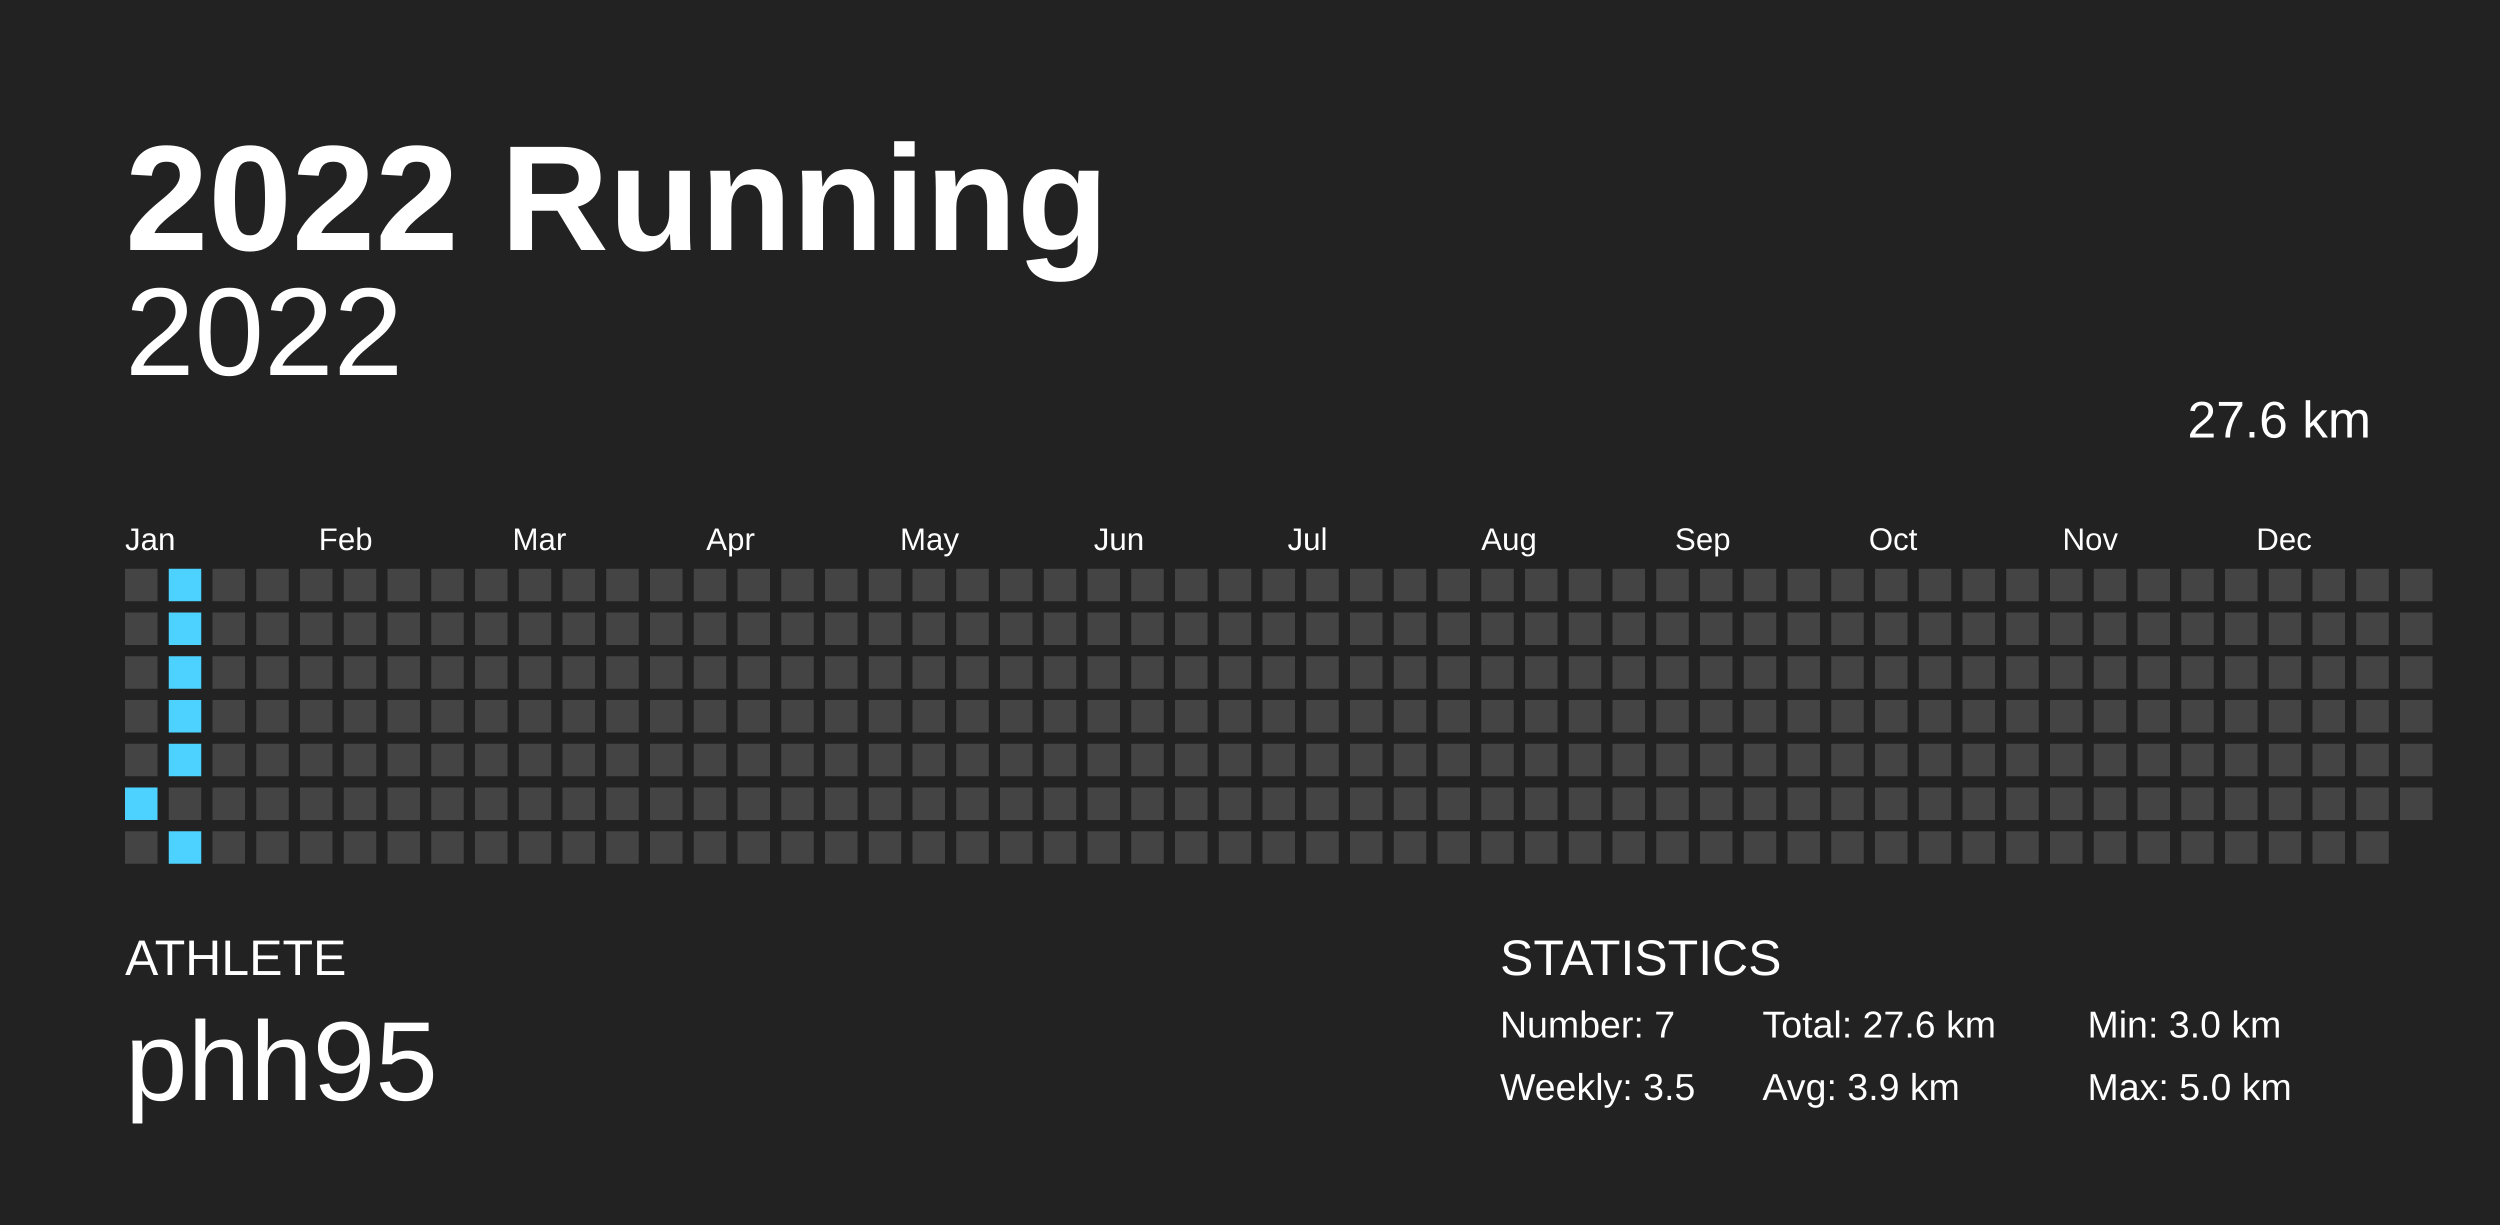
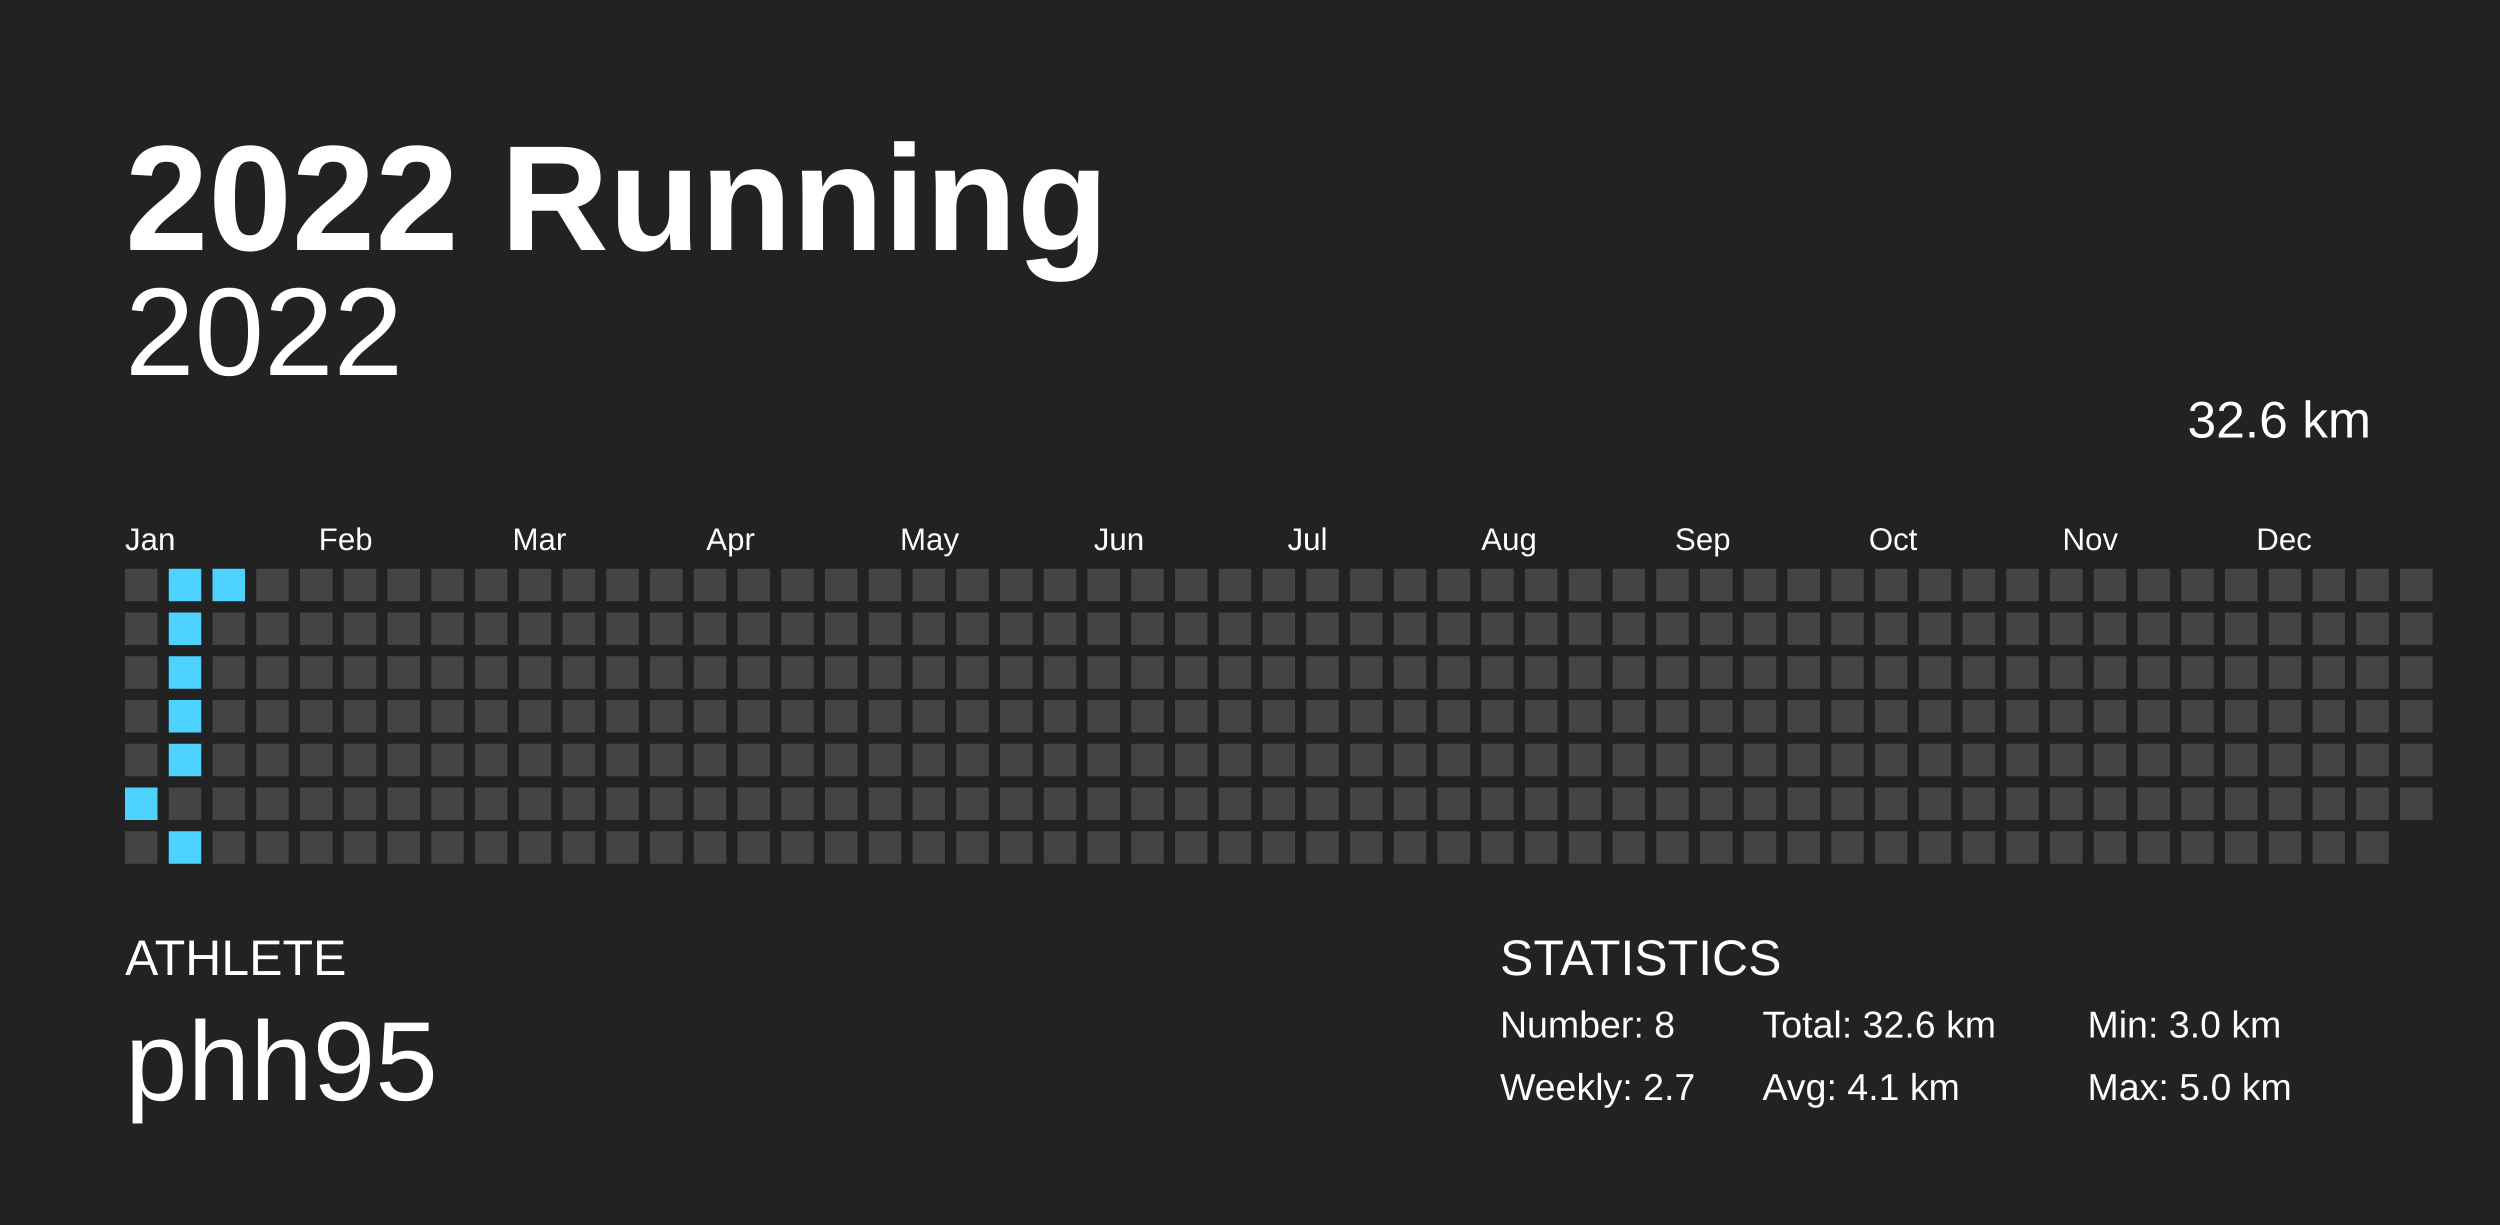
<svg xmlns="http://www.w3.org/2000/svg" baseProfile="full" height="98mm" version="1.1" viewBox="0,0,200,98" width="200mm">
  <defs />
  <rect fill="#222222" height="98" width="200" x="0" y="0" />
  <text fill="#FFFFFF" style="font-size:12px; font-family:Arial; font-weight:bold;" x="10" y="20">2022 Running</text>
  <text fill="#FFFFFF" style="font-size:4px; font-family:Arial" x="10" y="78">ATHLETE</text>
  <text fill="#FFFFFF" style="font-size:9px; font-family:Arial" x="10" y="88">phh95</text>
  <text fill="#FFFFFF" style="font-size:4px; font-family:Arial" x="120" y="78">STATISTICS</text>
-   <text fill="#FFFFFF" style="font-size:3px; font-family:Arial" x="120" y="83">Number: 7</text>
-   <text fill="#FFFFFF" style="font-size:3px; font-family:Arial" x="120" y="88">Weekly: 3.5</text>
-   <text fill="#FFFFFF" style="font-size:3px; font-family:Arial" x="141" y="83">Total: 27.6 km</text>
-   <text fill="#FFFFFF" style="font-size:3px; font-family:Arial" x="141" y="88">Avg: 3.9 km</text>
+   <text fill="#FFFFFF" style="font-size:3px; font-family:Arial" x="120" y="83">Number: 8</text>
+   <text fill="#FFFFFF" style="font-size:3px; font-family:Arial" x="120" y="88">Weekly: 2.7</text>
+   <text fill="#FFFFFF" style="font-size:3px; font-family:Arial" x="141" y="83">Total: 32.6 km</text>
+   <text fill="#FFFFFF" style="font-size:3px; font-family:Arial" x="141" y="88">Avg: 4.1 km</text>
  <text fill="#FFFFFF" style="font-size:3px; font-family:Arial" x="167" y="83">Min: 3.0 km</text>
  <text fill="#FFFFFF" style="font-size:3px; font-family:Arial" x="167" y="88">Max: 5.0 km</text>
  <text alignment-baseline="hanging" fill="#FFFFFF" style="font-size:10.0px; font-family:Arial;" x="10" y="30">2022</text>
-   <text alignment-baseline="hanging" fill="#FFFFFF" style="font-size:4.125px; font-family:Arial;" x="175" y="35">27.6 km</text>
+   <text alignment-baseline="hanging" fill="#FFFFFF" style="font-size:4.125px; font-family:Arial;" x="175" y="35">32.6 km</text>
  <text fill="#FFFFFF" style="font-size:2.5px; font-family:Arial" x="10.0" y="44">Jan</text>
  <text fill="#FFFFFF" style="font-size:2.5px; font-family:Arial" x="25.5" y="44">Feb</text>
  <text fill="#FFFFFF" style="font-size:2.5px; font-family:Arial" x="41.0" y="44">Mar</text>
  <text fill="#FFFFFF" style="font-size:2.5px; font-family:Arial" x="56.5" y="44">Apr</text>
  <text fill="#FFFFFF" style="font-size:2.5px; font-family:Arial" x="72.0" y="44">May</text>
  <text fill="#FFFFFF" style="font-size:2.5px; font-family:Arial" x="87.5" y="44">Jun</text>
  <text fill="#FFFFFF" style="font-size:2.5px; font-family:Arial" x="103.0" y="44">Jul</text>
  <text fill="#FFFFFF" style="font-size:2.5px; font-family:Arial" x="118.5" y="44">Aug</text>
  <text fill="#FFFFFF" style="font-size:2.5px; font-family:Arial" x="134.0" y="44">Sep</text>
  <text fill="#FFFFFF" style="font-size:2.5px; font-family:Arial" x="149.5" y="44">Oct</text>
  <text fill="#FFFFFF" style="font-size:2.5px; font-family:Arial" x="165.0" y="44">Nov</text>
  <text fill="#FFFFFF" style="font-size:2.5px; font-family:Arial" x="180.5" y="44">Dec</text>
  <rect fill="#444444" height="2.6" width="2.6" x="10.0" y="45.5" />
  <rect fill="#444444" height="2.6" width="2.6" x="10.0" y="49.0" />
  <rect fill="#444444" height="2.6" width="2.6" x="10.0" y="52.5" />
  <rect fill="#444444" height="2.6" width="2.6" x="10.0" y="56.0" />
  <rect fill="#444444" height="2.6" width="2.6" x="10.0" y="59.5" />
  <rect fill="#4dd2ff" height="2.6" width="2.6" x="10.0" y="63.0" />
  <rect fill="#444444" height="2.6" width="2.6" x="10.0" y="66.5" />
  <rect fill="#4dd2ff" height="2.6" width="2.6" x="13.5" y="45.5" />
  <rect fill="#4dd2ff" height="2.6" width="2.6" x="13.5" y="49.0" />
  <rect fill="#4dd2ff" height="2.6" width="2.6" x="13.5" y="52.5" />
  <rect fill="#4dd2ff" height="2.6" width="2.6" x="13.5" y="56.0" />
  <rect fill="#4dd2ff" height="2.6" width="2.6" x="13.5" y="59.5" />
  <rect fill="#444444" height="2.6" width="2.6" x="13.5" y="63.0" />
  <rect fill="#4dd2ff" height="2.6" width="2.6" x="13.5" y="66.5" />
-   <rect fill="#444444" height="2.6" width="2.6" x="17.0" y="45.5" />
+   <rect fill="#4dd2ff" height="2.6" width="2.6" x="17.0" y="45.5" />
  <rect fill="#444444" height="2.6" width="2.6" x="17.0" y="49.0" />
  <rect fill="#444444" height="2.6" width="2.6" x="17.0" y="52.5" />
  <rect fill="#444444" height="2.6" width="2.6" x="17.0" y="56.0" />
  <rect fill="#444444" height="2.6" width="2.6" x="17.0" y="59.5" />
  <rect fill="#444444" height="2.6" width="2.6" x="17.0" y="63.0" />
  <rect fill="#444444" height="2.6" width="2.6" x="17.0" y="66.5" />
  <rect fill="#444444" height="2.6" width="2.6" x="20.5" y="45.5" />
  <rect fill="#444444" height="2.6" width="2.6" x="20.5" y="49.0" />
  <rect fill="#444444" height="2.6" width="2.6" x="20.5" y="52.5" />
  <rect fill="#444444" height="2.6" width="2.6" x="20.5" y="56.0" />
  <rect fill="#444444" height="2.6" width="2.6" x="20.5" y="59.5" />
  <rect fill="#444444" height="2.6" width="2.6" x="20.5" y="63.0" />
  <rect fill="#444444" height="2.6" width="2.6" x="20.5" y="66.5" />
  <rect fill="#444444" height="2.6" width="2.6" x="24.0" y="45.5" />
  <rect fill="#444444" height="2.6" width="2.6" x="24.0" y="49.0" />
  <rect fill="#444444" height="2.6" width="2.6" x="24.0" y="52.5" />
  <rect fill="#444444" height="2.6" width="2.6" x="24.0" y="56.0" />
  <rect fill="#444444" height="2.6" width="2.6" x="24.0" y="59.5" />
  <rect fill="#444444" height="2.6" width="2.6" x="24.0" y="63.0" />
  <rect fill="#444444" height="2.6" width="2.6" x="24.0" y="66.5" />
  <rect fill="#444444" height="2.6" width="2.6" x="27.5" y="45.5" />
  <rect fill="#444444" height="2.6" width="2.6" x="27.5" y="49.0" />
  <rect fill="#444444" height="2.6" width="2.6" x="27.5" y="52.5" />
  <rect fill="#444444" height="2.6" width="2.6" x="27.5" y="56.0" />
  <rect fill="#444444" height="2.6" width="2.6" x="27.5" y="59.5" />
  <rect fill="#444444" height="2.6" width="2.6" x="27.5" y="63.0" />
  <rect fill="#444444" height="2.6" width="2.6" x="27.5" y="66.5" />
  <rect fill="#444444" height="2.6" width="2.6" x="31.0" y="45.5" />
  <rect fill="#444444" height="2.6" width="2.6" x="31.0" y="49.0" />
  <rect fill="#444444" height="2.6" width="2.6" x="31.0" y="52.5" />
  <rect fill="#444444" height="2.6" width="2.6" x="31.0" y="56.0" />
  <rect fill="#444444" height="2.6" width="2.6" x="31.0" y="59.5" />
  <rect fill="#444444" height="2.6" width="2.6" x="31.0" y="63.0" />
  <rect fill="#444444" height="2.6" width="2.6" x="31.0" y="66.5" />
  <rect fill="#444444" height="2.6" width="2.6" x="34.5" y="45.5" />
  <rect fill="#444444" height="2.6" width="2.6" x="34.5" y="49.0" />
  <rect fill="#444444" height="2.6" width="2.6" x="34.5" y="52.5" />
  <rect fill="#444444" height="2.6" width="2.6" x="34.5" y="56.0" />
  <rect fill="#444444" height="2.6" width="2.6" x="34.5" y="59.5" />
  <rect fill="#444444" height="2.6" width="2.6" x="34.5" y="63.0" />
  <rect fill="#444444" height="2.6" width="2.6" x="34.5" y="66.5" />
  <rect fill="#444444" height="2.6" width="2.6" x="38.0" y="45.5" />
  <rect fill="#444444" height="2.6" width="2.6" x="38.0" y="49.0" />
  <rect fill="#444444" height="2.6" width="2.6" x="38.0" y="52.5" />
  <rect fill="#444444" height="2.6" width="2.6" x="38.0" y="56.0" />
  <rect fill="#444444" height="2.6" width="2.6" x="38.0" y="59.5" />
  <rect fill="#444444" height="2.6" width="2.6" x="38.0" y="63.0" />
  <rect fill="#444444" height="2.6" width="2.6" x="38.0" y="66.5" />
  <rect fill="#444444" height="2.6" width="2.6" x="41.5" y="45.5" />
  <rect fill="#444444" height="2.6" width="2.6" x="41.5" y="49.0" />
  <rect fill="#444444" height="2.6" width="2.6" x="41.5" y="52.5" />
  <rect fill="#444444" height="2.6" width="2.6" x="41.5" y="56.0" />
  <rect fill="#444444" height="2.6" width="2.6" x="41.5" y="59.5" />
  <rect fill="#444444" height="2.6" width="2.6" x="41.5" y="63.0" />
  <rect fill="#444444" height="2.6" width="2.6" x="41.5" y="66.5" />
  <rect fill="#444444" height="2.6" width="2.6" x="45.0" y="45.5" />
  <rect fill="#444444" height="2.6" width="2.6" x="45.0" y="49.0" />
  <rect fill="#444444" height="2.6" width="2.6" x="45.0" y="52.5" />
  <rect fill="#444444" height="2.6" width="2.6" x="45.0" y="56.0" />
  <rect fill="#444444" height="2.6" width="2.6" x="45.0" y="59.5" />
  <rect fill="#444444" height="2.6" width="2.6" x="45.0" y="63.0" />
  <rect fill="#444444" height="2.6" width="2.6" x="45.0" y="66.5" />
  <rect fill="#444444" height="2.6" width="2.6" x="48.5" y="45.5" />
  <rect fill="#444444" height="2.6" width="2.6" x="48.5" y="49.0" />
  <rect fill="#444444" height="2.6" width="2.6" x="48.5" y="52.5" />
  <rect fill="#444444" height="2.6" width="2.6" x="48.5" y="56.0" />
  <rect fill="#444444" height="2.6" width="2.6" x="48.5" y="59.5" />
  <rect fill="#444444" height="2.6" width="2.6" x="48.5" y="63.0" />
  <rect fill="#444444" height="2.6" width="2.6" x="48.5" y="66.5" />
  <rect fill="#444444" height="2.6" width="2.6" x="52.0" y="45.5" />
  <rect fill="#444444" height="2.6" width="2.6" x="52.0" y="49.0" />
  <rect fill="#444444" height="2.6" width="2.6" x="52.0" y="52.5" />
  <rect fill="#444444" height="2.6" width="2.6" x="52.0" y="56.0" />
  <rect fill="#444444" height="2.6" width="2.6" x="52.0" y="59.5" />
  <rect fill="#444444" height="2.6" width="2.6" x="52.0" y="63.0" />
  <rect fill="#444444" height="2.6" width="2.6" x="52.0" y="66.5" />
  <rect fill="#444444" height="2.6" width="2.6" x="55.5" y="45.5" />
  <rect fill="#444444" height="2.6" width="2.6" x="55.5" y="49.0" />
  <rect fill="#444444" height="2.6" width="2.6" x="55.5" y="52.5" />
  <rect fill="#444444" height="2.6" width="2.6" x="55.5" y="56.0" />
  <rect fill="#444444" height="2.6" width="2.6" x="55.5" y="59.5" />
  <rect fill="#444444" height="2.6" width="2.6" x="55.5" y="63.0" />
  <rect fill="#444444" height="2.6" width="2.6" x="55.5" y="66.5" />
  <rect fill="#444444" height="2.6" width="2.6" x="59.0" y="45.5" />
  <rect fill="#444444" height="2.6" width="2.6" x="59.0" y="49.0" />
  <rect fill="#444444" height="2.6" width="2.6" x="59.0" y="52.5" />
  <rect fill="#444444" height="2.6" width="2.6" x="59.0" y="56.0" />
  <rect fill="#444444" height="2.6" width="2.6" x="59.0" y="59.5" />
  <rect fill="#444444" height="2.6" width="2.6" x="59.0" y="63.0" />
  <rect fill="#444444" height="2.6" width="2.6" x="59.0" y="66.5" />
  <rect fill="#444444" height="2.6" width="2.6" x="62.5" y="45.5" />
  <rect fill="#444444" height="2.6" width="2.6" x="62.5" y="49.0" />
  <rect fill="#444444" height="2.6" width="2.6" x="62.5" y="52.5" />
  <rect fill="#444444" height="2.6" width="2.6" x="62.5" y="56.0" />
  <rect fill="#444444" height="2.6" width="2.6" x="62.5" y="59.5" />
  <rect fill="#444444" height="2.6" width="2.6" x="62.5" y="63.0" />
  <rect fill="#444444" height="2.6" width="2.6" x="62.5" y="66.5" />
  <rect fill="#444444" height="2.6" width="2.6" x="66.0" y="45.5" />
  <rect fill="#444444" height="2.6" width="2.6" x="66.0" y="49.0" />
  <rect fill="#444444" height="2.6" width="2.6" x="66.0" y="52.5" />
  <rect fill="#444444" height="2.6" width="2.6" x="66.0" y="56.0" />
  <rect fill="#444444" height="2.6" width="2.6" x="66.0" y="59.5" />
  <rect fill="#444444" height="2.6" width="2.6" x="66.0" y="63.0" />
  <rect fill="#444444" height="2.6" width="2.6" x="66.0" y="66.5" />
  <rect fill="#444444" height="2.6" width="2.6" x="69.5" y="45.5" />
  <rect fill="#444444" height="2.6" width="2.6" x="69.5" y="49.0" />
  <rect fill="#444444" height="2.6" width="2.6" x="69.5" y="52.5" />
  <rect fill="#444444" height="2.6" width="2.6" x="69.5" y="56.0" />
  <rect fill="#444444" height="2.6" width="2.6" x="69.5" y="59.5" />
  <rect fill="#444444" height="2.6" width="2.6" x="69.5" y="63.0" />
  <rect fill="#444444" height="2.6" width="2.6" x="69.5" y="66.5" />
  <rect fill="#444444" height="2.6" width="2.6" x="73.0" y="45.5" />
  <rect fill="#444444" height="2.6" width="2.6" x="73.0" y="49.0" />
  <rect fill="#444444" height="2.6" width="2.6" x="73.0" y="52.5" />
  <rect fill="#444444" height="2.6" width="2.6" x="73.0" y="56.0" />
  <rect fill="#444444" height="2.6" width="2.6" x="73.0" y="59.5" />
  <rect fill="#444444" height="2.6" width="2.6" x="73.0" y="63.0" />
  <rect fill="#444444" height="2.6" width="2.6" x="73.0" y="66.5" />
  <rect fill="#444444" height="2.6" width="2.6" x="76.5" y="45.5" />
  <rect fill="#444444" height="2.6" width="2.6" x="76.5" y="49.0" />
  <rect fill="#444444" height="2.6" width="2.6" x="76.5" y="52.5" />
  <rect fill="#444444" height="2.6" width="2.6" x="76.5" y="56.0" />
  <rect fill="#444444" height="2.6" width="2.6" x="76.5" y="59.5" />
  <rect fill="#444444" height="2.6" width="2.6" x="76.5" y="63.0" />
  <rect fill="#444444" height="2.6" width="2.6" x="76.5" y="66.5" />
  <rect fill="#444444" height="2.6" width="2.6" x="80.0" y="45.5" />
  <rect fill="#444444" height="2.6" width="2.6" x="80.0" y="49.0" />
  <rect fill="#444444" height="2.6" width="2.6" x="80.0" y="52.5" />
  <rect fill="#444444" height="2.6" width="2.6" x="80.0" y="56.0" />
  <rect fill="#444444" height="2.6" width="2.6" x="80.0" y="59.5" />
  <rect fill="#444444" height="2.6" width="2.6" x="80.0" y="63.0" />
  <rect fill="#444444" height="2.6" width="2.6" x="80.0" y="66.5" />
  <rect fill="#444444" height="2.6" width="2.6" x="83.5" y="45.5" />
  <rect fill="#444444" height="2.6" width="2.6" x="83.5" y="49.0" />
  <rect fill="#444444" height="2.6" width="2.6" x="83.5" y="52.5" />
  <rect fill="#444444" height="2.6" width="2.6" x="83.5" y="56.0" />
  <rect fill="#444444" height="2.6" width="2.6" x="83.5" y="59.5" />
  <rect fill="#444444" height="2.6" width="2.6" x="83.5" y="63.0" />
  <rect fill="#444444" height="2.6" width="2.6" x="83.5" y="66.5" />
  <rect fill="#444444" height="2.6" width="2.6" x="87.0" y="45.5" />
  <rect fill="#444444" height="2.6" width="2.6" x="87.0" y="49.0" />
  <rect fill="#444444" height="2.6" width="2.6" x="87.0" y="52.5" />
  <rect fill="#444444" height="2.6" width="2.6" x="87.0" y="56.0" />
  <rect fill="#444444" height="2.6" width="2.6" x="87.0" y="59.5" />
  <rect fill="#444444" height="2.6" width="2.6" x="87.0" y="63.0" />
  <rect fill="#444444" height="2.6" width="2.6" x="87.0" y="66.5" />
  <rect fill="#444444" height="2.6" width="2.6" x="90.5" y="45.5" />
  <rect fill="#444444" height="2.6" width="2.6" x="90.5" y="49.0" />
  <rect fill="#444444" height="2.6" width="2.6" x="90.5" y="52.5" />
  <rect fill="#444444" height="2.6" width="2.6" x="90.5" y="56.0" />
  <rect fill="#444444" height="2.6" width="2.6" x="90.5" y="59.5" />
  <rect fill="#444444" height="2.6" width="2.6" x="90.5" y="63.0" />
  <rect fill="#444444" height="2.6" width="2.6" x="90.5" y="66.5" />
  <rect fill="#444444" height="2.6" width="2.6" x="94.0" y="45.5" />
  <rect fill="#444444" height="2.6" width="2.6" x="94.0" y="49.0" />
  <rect fill="#444444" height="2.6" width="2.6" x="94.0" y="52.5" />
  <rect fill="#444444" height="2.6" width="2.6" x="94.0" y="56.0" />
  <rect fill="#444444" height="2.6" width="2.6" x="94.0" y="59.5" />
  <rect fill="#444444" height="2.6" width="2.6" x="94.0" y="63.0" />
  <rect fill="#444444" height="2.6" width="2.6" x="94.0" y="66.5" />
  <rect fill="#444444" height="2.6" width="2.6" x="97.5" y="45.5" />
  <rect fill="#444444" height="2.6" width="2.6" x="97.5" y="49.0" />
  <rect fill="#444444" height="2.6" width="2.6" x="97.5" y="52.5" />
  <rect fill="#444444" height="2.6" width="2.6" x="97.5" y="56.0" />
  <rect fill="#444444" height="2.6" width="2.6" x="97.5" y="59.5" />
  <rect fill="#444444" height="2.6" width="2.6" x="97.5" y="63.0" />
  <rect fill="#444444" height="2.6" width="2.6" x="97.5" y="66.5" />
  <rect fill="#444444" height="2.6" width="2.6" x="101.0" y="45.5" />
  <rect fill="#444444" height="2.6" width="2.6" x="101.0" y="49.0" />
  <rect fill="#444444" height="2.6" width="2.6" x="101.0" y="52.5" />
  <rect fill="#444444" height="2.6" width="2.6" x="101.0" y="56.0" />
  <rect fill="#444444" height="2.6" width="2.6" x="101.0" y="59.5" />
  <rect fill="#444444" height="2.6" width="2.6" x="101.0" y="63.0" />
  <rect fill="#444444" height="2.6" width="2.6" x="101.0" y="66.5" />
  <rect fill="#444444" height="2.6" width="2.6" x="104.5" y="45.5" />
  <rect fill="#444444" height="2.6" width="2.6" x="104.5" y="49.0" />
  <rect fill="#444444" height="2.6" width="2.6" x="104.5" y="52.5" />
  <rect fill="#444444" height="2.6" width="2.6" x="104.5" y="56.0" />
  <rect fill="#444444" height="2.6" width="2.6" x="104.5" y="59.5" />
  <rect fill="#444444" height="2.6" width="2.6" x="104.5" y="63.0" />
  <rect fill="#444444" height="2.6" width="2.6" x="104.5" y="66.5" />
  <rect fill="#444444" height="2.6" width="2.6" x="108.0" y="45.5" />
  <rect fill="#444444" height="2.6" width="2.6" x="108.0" y="49.0" />
  <rect fill="#444444" height="2.6" width="2.6" x="108.0" y="52.5" />
  <rect fill="#444444" height="2.6" width="2.6" x="108.0" y="56.0" />
  <rect fill="#444444" height="2.6" width="2.6" x="108.0" y="59.5" />
  <rect fill="#444444" height="2.6" width="2.6" x="108.0" y="63.0" />
  <rect fill="#444444" height="2.6" width="2.6" x="108.0" y="66.5" />
  <rect fill="#444444" height="2.6" width="2.6" x="111.5" y="45.5" />
  <rect fill="#444444" height="2.6" width="2.6" x="111.5" y="49.0" />
  <rect fill="#444444" height="2.6" width="2.6" x="111.5" y="52.5" />
  <rect fill="#444444" height="2.6" width="2.6" x="111.5" y="56.0" />
  <rect fill="#444444" height="2.6" width="2.6" x="111.5" y="59.5" />
  <rect fill="#444444" height="2.6" width="2.6" x="111.5" y="63.0" />
  <rect fill="#444444" height="2.6" width="2.6" x="111.5" y="66.5" />
  <rect fill="#444444" height="2.6" width="2.6" x="115.0" y="45.5" />
  <rect fill="#444444" height="2.6" width="2.6" x="115.0" y="49.0" />
  <rect fill="#444444" height="2.6" width="2.6" x="115.0" y="52.5" />
  <rect fill="#444444" height="2.6" width="2.6" x="115.0" y="56.0" />
  <rect fill="#444444" height="2.6" width="2.6" x="115.0" y="59.5" />
  <rect fill="#444444" height="2.6" width="2.6" x="115.0" y="63.0" />
  <rect fill="#444444" height="2.6" width="2.6" x="115.0" y="66.5" />
  <rect fill="#444444" height="2.6" width="2.6" x="118.5" y="45.5" />
  <rect fill="#444444" height="2.6" width="2.6" x="118.5" y="49.0" />
  <rect fill="#444444" height="2.6" width="2.6" x="118.5" y="52.5" />
  <rect fill="#444444" height="2.6" width="2.6" x="118.5" y="56.0" />
  <rect fill="#444444" height="2.6" width="2.6" x="118.5" y="59.5" />
  <rect fill="#444444" height="2.6" width="2.6" x="118.5" y="63.0" />
  <rect fill="#444444" height="2.6" width="2.6" x="118.5" y="66.5" />
  <rect fill="#444444" height="2.6" width="2.6" x="122.0" y="45.5" />
  <rect fill="#444444" height="2.6" width="2.6" x="122.0" y="49.0" />
  <rect fill="#444444" height="2.6" width="2.6" x="122.0" y="52.5" />
  <rect fill="#444444" height="2.6" width="2.6" x="122.0" y="56.0" />
  <rect fill="#444444" height="2.6" width="2.6" x="122.0" y="59.5" />
  <rect fill="#444444" height="2.6" width="2.6" x="122.0" y="63.0" />
  <rect fill="#444444" height="2.6" width="2.6" x="122.0" y="66.5" />
  <rect fill="#444444" height="2.6" width="2.6" x="125.5" y="45.5" />
  <rect fill="#444444" height="2.6" width="2.6" x="125.5" y="49.0" />
  <rect fill="#444444" height="2.6" width="2.6" x="125.5" y="52.5" />
  <rect fill="#444444" height="2.6" width="2.6" x="125.5" y="56.0" />
  <rect fill="#444444" height="2.6" width="2.6" x="125.5" y="59.5" />
  <rect fill="#444444" height="2.6" width="2.6" x="125.5" y="63.0" />
  <rect fill="#444444" height="2.6" width="2.6" x="125.5" y="66.5" />
  <rect fill="#444444" height="2.6" width="2.6" x="129.0" y="45.5" />
  <rect fill="#444444" height="2.6" width="2.6" x="129.0" y="49.0" />
  <rect fill="#444444" height="2.6" width="2.6" x="129.0" y="52.5" />
  <rect fill="#444444" height="2.6" width="2.6" x="129.0" y="56.0" />
  <rect fill="#444444" height="2.6" width="2.6" x="129.0" y="59.5" />
  <rect fill="#444444" height="2.6" width="2.6" x="129.0" y="63.0" />
  <rect fill="#444444" height="2.6" width="2.6" x="129.0" y="66.5" />
  <rect fill="#444444" height="2.6" width="2.6" x="132.5" y="45.5" />
  <rect fill="#444444" height="2.6" width="2.6" x="132.5" y="49.0" />
  <rect fill="#444444" height="2.6" width="2.6" x="132.5" y="52.5" />
  <rect fill="#444444" height="2.6" width="2.6" x="132.5" y="56.0" />
  <rect fill="#444444" height="2.6" width="2.6" x="132.5" y="59.5" />
  <rect fill="#444444" height="2.6" width="2.6" x="132.5" y="63.0" />
  <rect fill="#444444" height="2.6" width="2.6" x="132.5" y="66.5" />
  <rect fill="#444444" height="2.6" width="2.6" x="136.0" y="45.5" />
  <rect fill="#444444" height="2.6" width="2.6" x="136.0" y="49.0" />
  <rect fill="#444444" height="2.6" width="2.6" x="136.0" y="52.5" />
  <rect fill="#444444" height="2.6" width="2.6" x="136.0" y="56.0" />
  <rect fill="#444444" height="2.6" width="2.6" x="136.0" y="59.5" />
  <rect fill="#444444" height="2.6" width="2.6" x="136.0" y="63.0" />
  <rect fill="#444444" height="2.6" width="2.6" x="136.0" y="66.5" />
  <rect fill="#444444" height="2.6" width="2.6" x="139.5" y="45.5" />
  <rect fill="#444444" height="2.6" width="2.6" x="139.5" y="49.0" />
  <rect fill="#444444" height="2.6" width="2.6" x="139.5" y="52.5" />
  <rect fill="#444444" height="2.6" width="2.6" x="139.5" y="56.0" />
  <rect fill="#444444" height="2.6" width="2.6" x="139.5" y="59.5" />
  <rect fill="#444444" height="2.6" width="2.6" x="139.5" y="63.0" />
  <rect fill="#444444" height="2.6" width="2.6" x="139.5" y="66.5" />
  <rect fill="#444444" height="2.6" width="2.6" x="143.0" y="45.5" />
  <rect fill="#444444" height="2.6" width="2.6" x="143.0" y="49.0" />
  <rect fill="#444444" height="2.6" width="2.6" x="143.0" y="52.5" />
  <rect fill="#444444" height="2.6" width="2.6" x="143.0" y="56.0" />
  <rect fill="#444444" height="2.6" width="2.6" x="143.0" y="59.5" />
  <rect fill="#444444" height="2.6" width="2.6" x="143.0" y="63.0" />
  <rect fill="#444444" height="2.6" width="2.6" x="143.0" y="66.5" />
  <rect fill="#444444" height="2.6" width="2.6" x="146.5" y="45.5" />
  <rect fill="#444444" height="2.6" width="2.6" x="146.5" y="49.0" />
  <rect fill="#444444" height="2.6" width="2.6" x="146.5" y="52.5" />
  <rect fill="#444444" height="2.6" width="2.6" x="146.5" y="56.0" />
  <rect fill="#444444" height="2.6" width="2.6" x="146.5" y="59.5" />
  <rect fill="#444444" height="2.6" width="2.6" x="146.5" y="63.0" />
  <rect fill="#444444" height="2.6" width="2.6" x="146.5" y="66.5" />
  <rect fill="#444444" height="2.6" width="2.6" x="150.0" y="45.5" />
  <rect fill="#444444" height="2.6" width="2.6" x="150.0" y="49.0" />
  <rect fill="#444444" height="2.6" width="2.6" x="150.0" y="52.5" />
  <rect fill="#444444" height="2.6" width="2.6" x="150.0" y="56.0" />
  <rect fill="#444444" height="2.6" width="2.6" x="150.0" y="59.5" />
  <rect fill="#444444" height="2.6" width="2.6" x="150.0" y="63.0" />
  <rect fill="#444444" height="2.6" width="2.6" x="150.0" y="66.5" />
  <rect fill="#444444" height="2.6" width="2.6" x="153.5" y="45.5" />
  <rect fill="#444444" height="2.6" width="2.6" x="153.5" y="49.0" />
  <rect fill="#444444" height="2.6" width="2.6" x="153.5" y="52.5" />
  <rect fill="#444444" height="2.6" width="2.6" x="153.5" y="56.0" />
  <rect fill="#444444" height="2.6" width="2.6" x="153.5" y="59.5" />
  <rect fill="#444444" height="2.6" width="2.6" x="153.5" y="63.0" />
  <rect fill="#444444" height="2.6" width="2.6" x="153.5" y="66.5" />
  <rect fill="#444444" height="2.6" width="2.6" x="157.0" y="45.5" />
  <rect fill="#444444" height="2.6" width="2.6" x="157.0" y="49.0" />
  <rect fill="#444444" height="2.6" width="2.6" x="157.0" y="52.5" />
  <rect fill="#444444" height="2.6" width="2.6" x="157.0" y="56.0" />
  <rect fill="#444444" height="2.6" width="2.6" x="157.0" y="59.5" />
  <rect fill="#444444" height="2.6" width="2.6" x="157.0" y="63.0" />
  <rect fill="#444444" height="2.6" width="2.6" x="157.0" y="66.5" />
  <rect fill="#444444" height="2.6" width="2.6" x="160.5" y="45.5" />
  <rect fill="#444444" height="2.6" width="2.6" x="160.5" y="49.0" />
  <rect fill="#444444" height="2.6" width="2.6" x="160.5" y="52.5" />
  <rect fill="#444444" height="2.6" width="2.6" x="160.5" y="56.0" />
  <rect fill="#444444" height="2.6" width="2.6" x="160.5" y="59.5" />
  <rect fill="#444444" height="2.6" width="2.6" x="160.5" y="63.0" />
  <rect fill="#444444" height="2.6" width="2.6" x="160.5" y="66.5" />
  <rect fill="#444444" height="2.6" width="2.6" x="164.0" y="45.5" />
  <rect fill="#444444" height="2.6" width="2.6" x="164.0" y="49.0" />
  <rect fill="#444444" height="2.6" width="2.6" x="164.0" y="52.5" />
  <rect fill="#444444" height="2.6" width="2.6" x="164.0" y="56.0" />
  <rect fill="#444444" height="2.6" width="2.6" x="164.0" y="59.5" />
  <rect fill="#444444" height="2.6" width="2.6" x="164.0" y="63.0" />
  <rect fill="#444444" height="2.6" width="2.6" x="164.0" y="66.5" />
  <rect fill="#444444" height="2.6" width="2.6" x="167.5" y="45.5" />
  <rect fill="#444444" height="2.6" width="2.6" x="167.5" y="49.0" />
  <rect fill="#444444" height="2.6" width="2.6" x="167.5" y="52.5" />
  <rect fill="#444444" height="2.6" width="2.6" x="167.5" y="56.0" />
  <rect fill="#444444" height="2.6" width="2.6" x="167.5" y="59.5" />
  <rect fill="#444444" height="2.6" width="2.6" x="167.5" y="63.0" />
  <rect fill="#444444" height="2.6" width="2.6" x="167.5" y="66.5" />
  <rect fill="#444444" height="2.6" width="2.6" x="171.0" y="45.5" />
  <rect fill="#444444" height="2.6" width="2.6" x="171.0" y="49.0" />
  <rect fill="#444444" height="2.6" width="2.6" x="171.0" y="52.5" />
  <rect fill="#444444" height="2.6" width="2.6" x="171.0" y="56.0" />
  <rect fill="#444444" height="2.6" width="2.6" x="171.0" y="59.5" />
  <rect fill="#444444" height="2.6" width="2.6" x="171.0" y="63.0" />
  <rect fill="#444444" height="2.6" width="2.6" x="171.0" y="66.5" />
  <rect fill="#444444" height="2.6" width="2.6" x="174.5" y="45.5" />
  <rect fill="#444444" height="2.6" width="2.6" x="174.5" y="49.0" />
  <rect fill="#444444" height="2.6" width="2.6" x="174.5" y="52.5" />
  <rect fill="#444444" height="2.6" width="2.6" x="174.5" y="56.0" />
  <rect fill="#444444" height="2.6" width="2.6" x="174.5" y="59.5" />
  <rect fill="#444444" height="2.6" width="2.6" x="174.5" y="63.0" />
  <rect fill="#444444" height="2.6" width="2.6" x="174.5" y="66.5" />
  <rect fill="#444444" height="2.6" width="2.6" x="178.0" y="45.5" />
  <rect fill="#444444" height="2.6" width="2.6" x="178.0" y="49.0" />
  <rect fill="#444444" height="2.6" width="2.6" x="178.0" y="52.5" />
  <rect fill="#444444" height="2.6" width="2.6" x="178.0" y="56.0" />
  <rect fill="#444444" height="2.6" width="2.6" x="178.0" y="59.5" />
  <rect fill="#444444" height="2.6" width="2.6" x="178.0" y="63.0" />
  <rect fill="#444444" height="2.6" width="2.6" x="178.0" y="66.5" />
  <rect fill="#444444" height="2.6" width="2.6" x="181.5" y="45.5" />
  <rect fill="#444444" height="2.6" width="2.6" x="181.5" y="49.0" />
  <rect fill="#444444" height="2.6" width="2.6" x="181.5" y="52.5" />
  <rect fill="#444444" height="2.6" width="2.6" x="181.5" y="56.0" />
  <rect fill="#444444" height="2.6" width="2.6" x="181.5" y="59.5" />
  <rect fill="#444444" height="2.6" width="2.6" x="181.5" y="63.0" />
  <rect fill="#444444" height="2.6" width="2.6" x="181.5" y="66.5" />
  <rect fill="#444444" height="2.6" width="2.6" x="185.0" y="45.5" />
  <rect fill="#444444" height="2.6" width="2.6" x="185.0" y="49.0" />
  <rect fill="#444444" height="2.6" width="2.6" x="185.0" y="52.5" />
  <rect fill="#444444" height="2.6" width="2.6" x="185.0" y="56.0" />
  <rect fill="#444444" height="2.6" width="2.6" x="185.0" y="59.5" />
  <rect fill="#444444" height="2.6" width="2.6" x="185.0" y="63.0" />
  <rect fill="#444444" height="2.6" width="2.6" x="185.0" y="66.5" />
  <rect fill="#444444" height="2.6" width="2.6" x="188.5" y="45.5" />
  <rect fill="#444444" height="2.6" width="2.6" x="188.5" y="49.0" />
  <rect fill="#444444" height="2.6" width="2.6" x="188.5" y="52.5" />
  <rect fill="#444444" height="2.6" width="2.6" x="188.5" y="56.0" />
  <rect fill="#444444" height="2.6" width="2.6" x="188.5" y="59.5" />
  <rect fill="#444444" height="2.6" width="2.6" x="188.5" y="63.0" />
  <rect fill="#444444" height="2.6" width="2.6" x="188.5" y="66.5" />
  <rect fill="#444444" height="2.6" width="2.6" x="192.0" y="45.5" />
  <rect fill="#444444" height="2.6" width="2.6" x="192.0" y="49.0" />
  <rect fill="#444444" height="2.6" width="2.6" x="192.0" y="52.5" />
  <rect fill="#444444" height="2.6" width="2.6" x="192.0" y="56.0" />
  <rect fill="#444444" height="2.6" width="2.6" x="192.0" y="59.5" />
  <rect fill="#444444" height="2.6" width="2.6" x="192.0" y="63.0" />
</svg>
